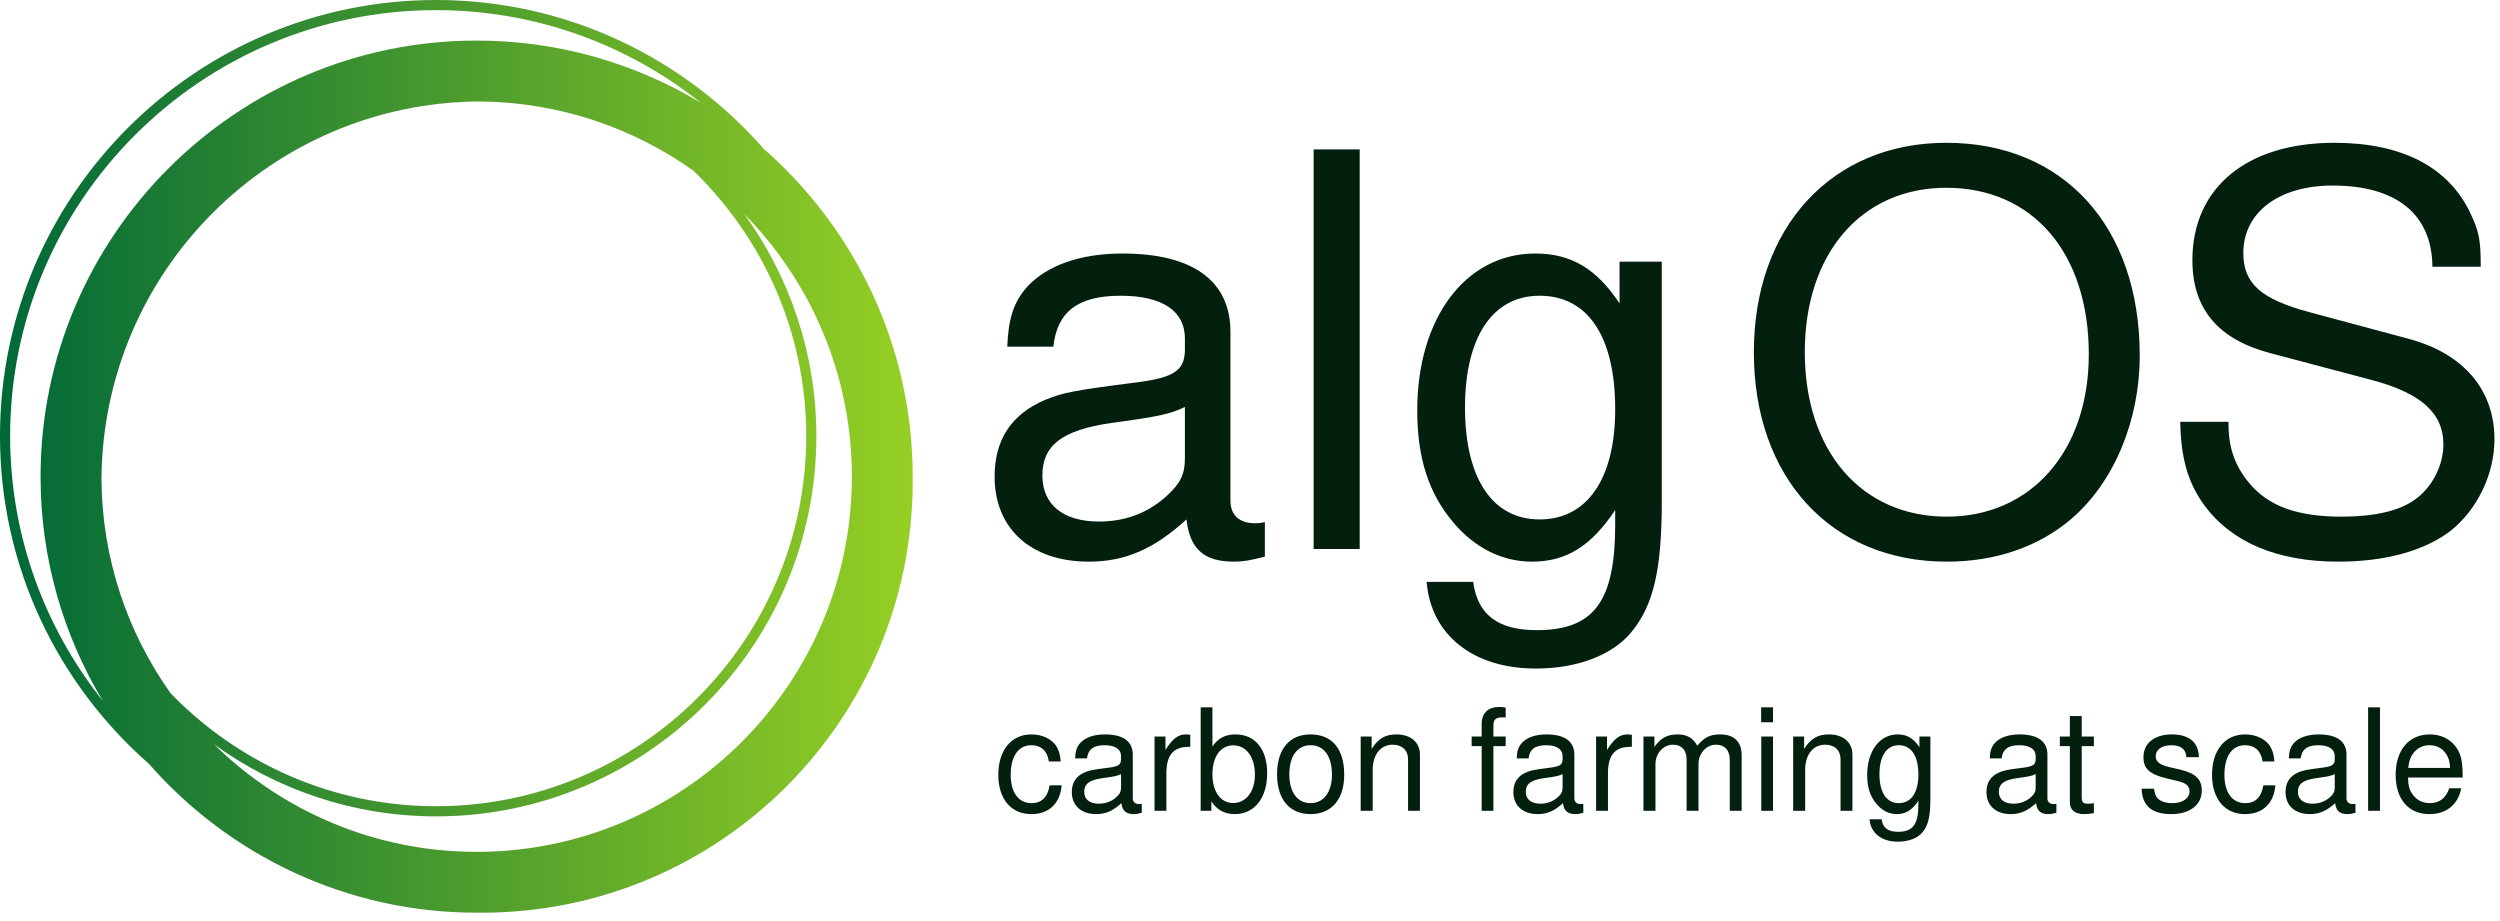
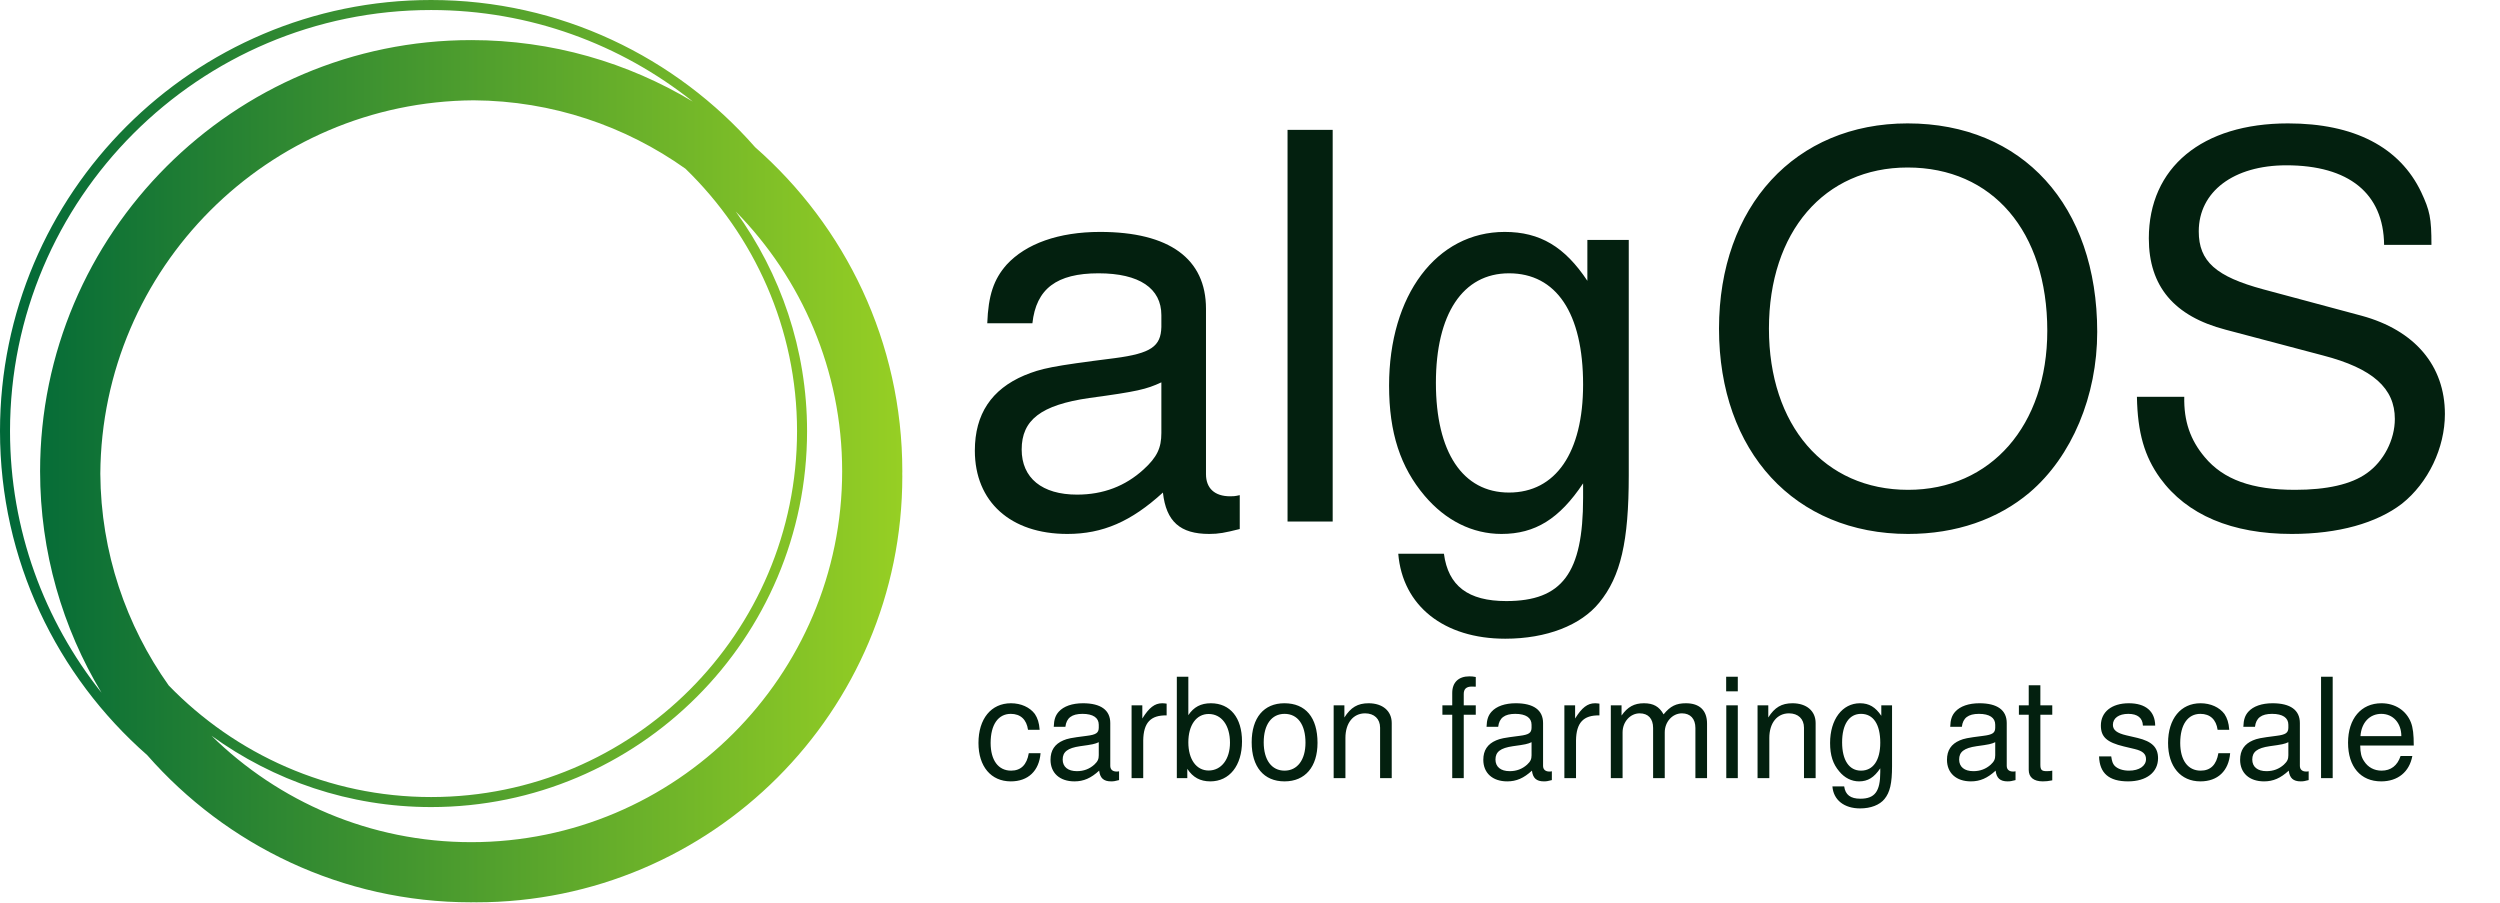
- <svg xmlns="http://www.w3.org/2000/svg" width="296px" height="109px" viewBox="0 0 296 109" version="1.1">
+ <svg xmlns="http://www.w3.org/2000/svg" width="302px" height="109px" viewBox="0 0 302 109" version="1.1">
  <defs>
-     <linearGradient x1="1.163%" y1="3.528%" x2="22.094%" y2="3.528%" id="linearGradient-1">
-       <stop stop-color="#006838" offset="0%" />
-       <stop stop-color="#96CF24" offset="100%" />
-     </linearGradient>
-     <linearGradient x1="0%" y1="0%" x2="100%" y2="0%" id="linearGradient-2">
+     <linearGradient x1="0%" y1="0%" x2="100%" y2="0%" id="linearGradient-1">
      <stop stop-color="#006838" offset="0%" />
      <stop stop-color="#96CF24" offset="100%" />
    </linearGradient>
  </defs>
  <g id="Page-1" stroke="none" stroke-width="1" fill="none" fill-rule="evenodd">
-     <g id="Group">
-       <g id="logo-with-text">
-         <g id="text" transform="translate(112, 2)" font-family="Helvetica-Light, Helvetica" fill="#03200F" font-weight="300">
+     <g id="Final" transform="translate(-432, -1)">
+       <g id="logo+text--&gt;-centered" transform="translate(432, 1)">
+         <g id="text" transform="translate(112, 0)" fill="#03200F" font-family="Helvetica-Light, Helvetica" font-weight="300">
          <text id="carbon-farming-at-sc" font-size="16.8">
            <tspan x="5.683" y="94">carbon farming at scale</tspan>
          </text>
          <text id="algOS" font-size="64.9">
            <tspan x="3.042" y="63">alg</tspan>
            <tspan x="93.189" y="63" font-family="Helvetica" font-weight="normal">OS</tspan>
          </text>
        </g>
-         <g id="circle" fill-rule="nonzero" fill="url(#linearGradient-2)">
-           <path d="M108.064,56.434 C108.064,40.979 101.23,27.099 90.436,17.629 C80.965,6.834 67.085,0 51.631,0 C23.162,0 0,23.162 0,51.631 C0,67.082 6.832,80.959 17.623,90.43 C27.093,101.228 40.976,108.064 56.434,108.064 C56.535,108.064 56.633,108.057 56.734,108.057 C56.835,108.057 56.933,108.064 57.034,108.064 C85.217,108.064 108.064,85.217 108.064,57.034 C108.064,56.933 108.057,56.835 108.057,56.734 C108.057,56.633 108.064,56.535 108.064,56.434 Z M20.206,82.094 C15.109,74.916 12.077,66.174 12.014,56.734 C12.176,32.106 32.105,12.176 56.734,12.014 C66.174,12.077 74.917,15.109 82.094,20.206 C90.323,28.184 95.457,39.333 95.457,51.631 C95.457,75.796 75.796,95.457 51.631,95.457 C39.333,95.457 28.184,90.323 20.206,82.094 Z M1.201,51.631 C1.201,23.823 23.823,1.201 51.631,1.201 C63.467,1.201 74.356,5.31 82.969,12.163 C75.209,7.495 66.131,4.803 56.434,4.803 C27.965,4.803 4.803,27.965 4.803,56.434 C4.803,66.128 7.494,75.204 12.16,82.963 C5.308,74.352 1.201,63.465 1.201,51.631 Z M56.434,100.86 C44.33,100.86 33.347,95.991 25.329,88.115 C32.742,93.481 41.831,96.658 51.631,96.658 C76.459,96.658 96.658,76.459 96.658,51.631 C96.658,41.831 93.481,32.742 88.115,25.329 C95.991,33.347 100.86,44.33 100.86,56.434 C100.86,80.931 80.931,100.86 56.434,100.86 Z" id="path3491-0" />
+         <g id="algos-circle-original" fill="url(#linearGradient-1)" fill-rule="nonzero">
+           <path d="M109,56.922 C109,41.334 102.106,27.334 91.218,17.782 C81.666,6.894 67.666,0 52.078,0 C23.362,0 0,23.362 0,52.078 C0,67.662 6.891,81.66 17.775,91.212 C27.328,102.104 41.33,109 56.922,109 C57.024,109 57.123,108.993 57.225,108.993 C57.327,108.993 57.426,109 57.528,109 C85.955,109 109,85.955 109,57.528 C109,57.426 108.993,57.327 108.993,57.225 C108.993,57.123 109,57.024 109,56.922 Z M20.381,82.805 C15.239,75.565 12.181,66.747 12.118,57.225 C12.282,32.384 32.383,12.282 57.225,12.118 C66.747,12.181 75.566,15.239 82.805,20.381 C91.105,28.428 96.283,39.674 96.283,52.078 C96.283,76.453 76.453,96.283 52.078,96.283 C39.674,96.283 28.428,91.105 20.381,82.805 Z M1.211,52.078 C1.211,24.03 24.03,1.211 52.078,1.211 C64.017,1.211 74.999,5.356 83.688,12.269 C75.86,7.56 66.703,4.844 56.922,4.844 C28.207,4.844 4.844,28.207 4.844,56.922 C4.844,66.701 7.559,75.856 12.265,83.682 C5.354,74.996 1.211,64.014 1.211,52.078 Z M56.922,101.733 C44.714,101.733 33.636,96.822 25.548,88.877 C33.026,94.29 42.193,97.494 52.078,97.494 C77.121,97.494 97.494,77.121 97.494,52.078 C97.494,42.193 94.29,33.026 88.877,25.548 C96.822,33.636 101.733,44.714 101.733,56.922 C101.733,81.631 81.631,101.733 56.922,101.733 Z" id="circle-path" />
        </g>
      </g>
    </g>
  </g>
</svg>
